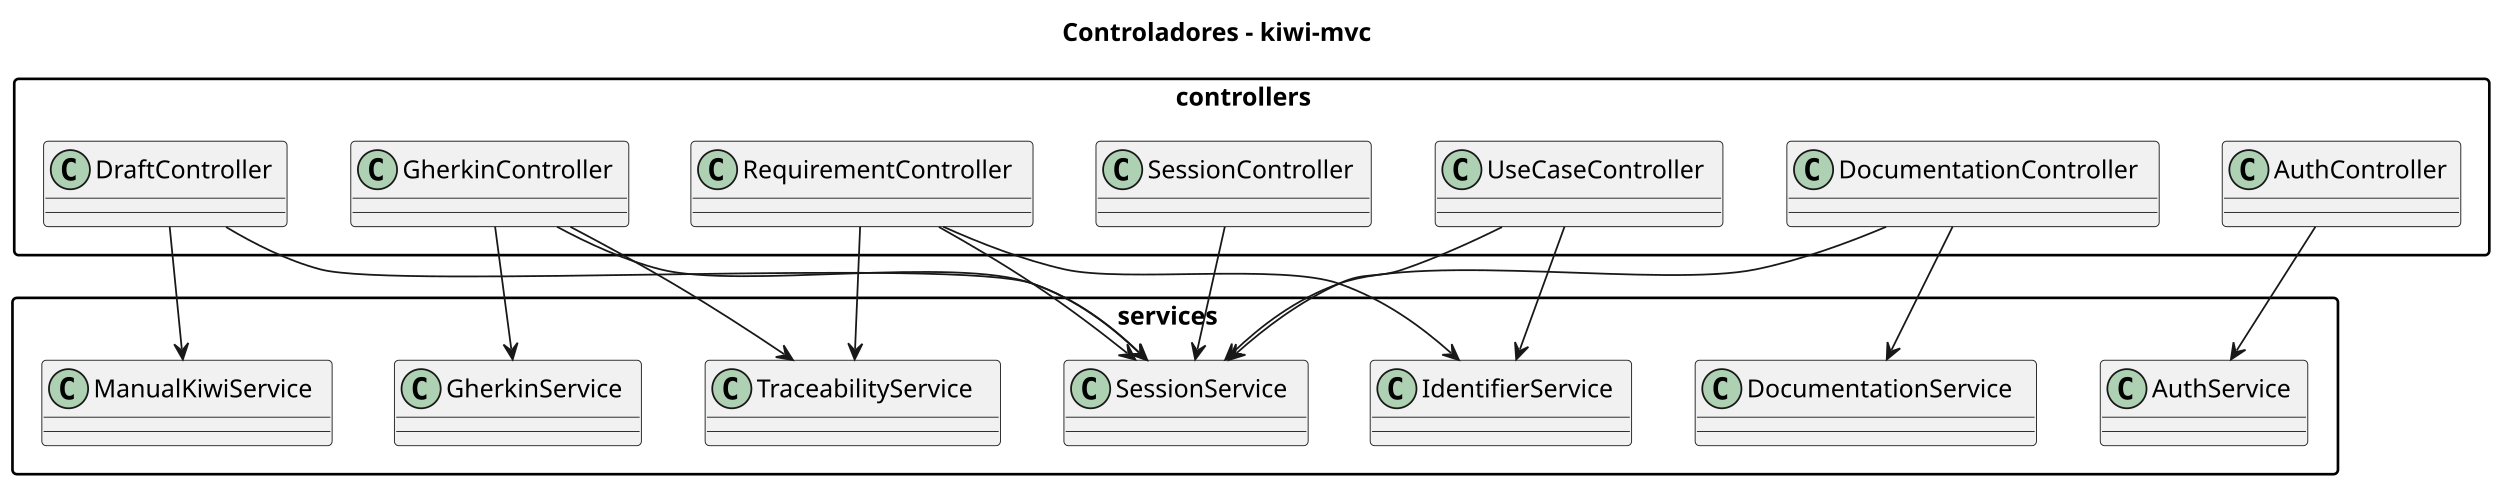
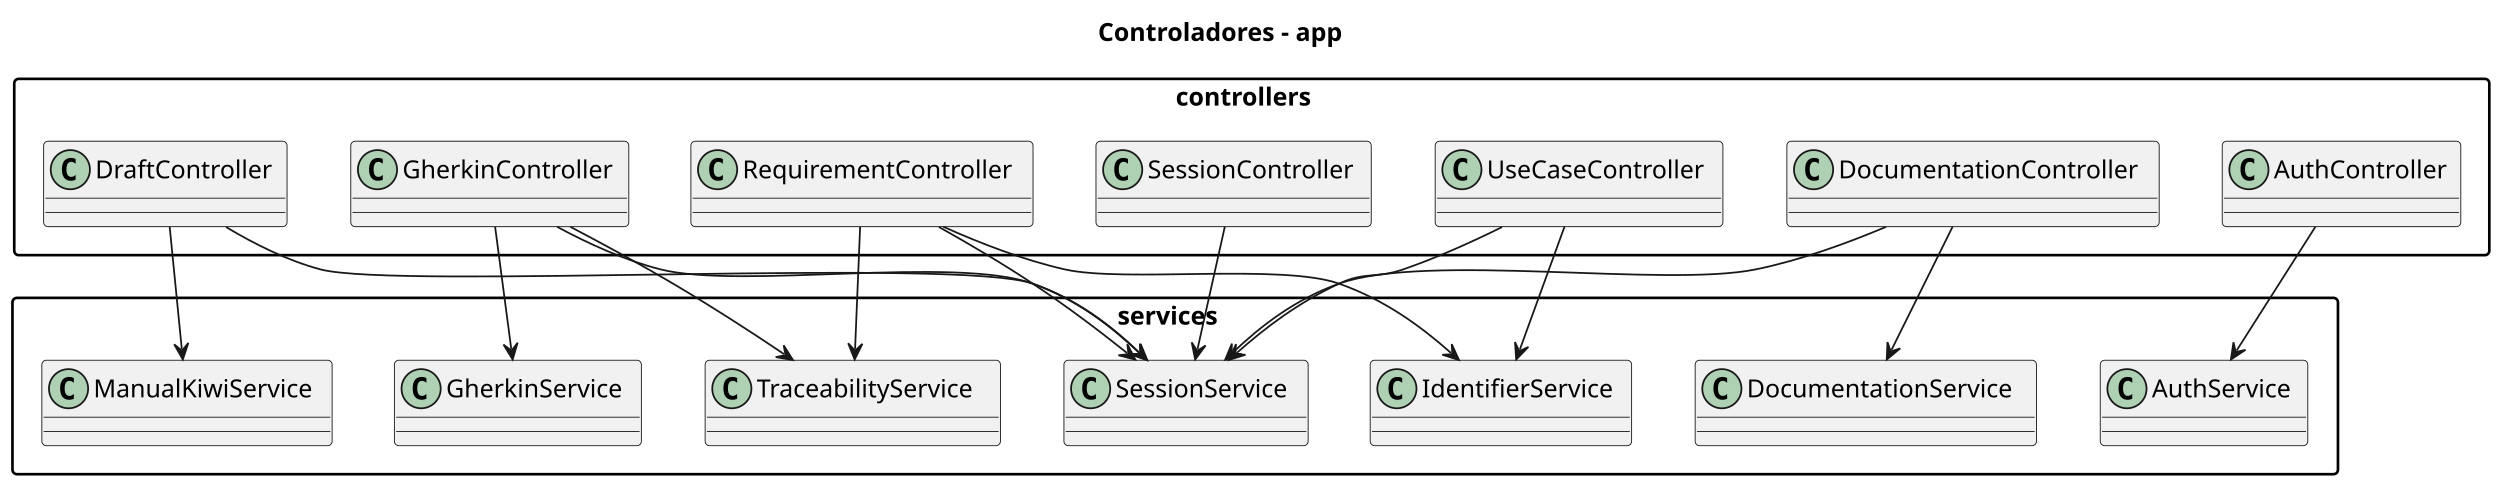
<svg xmlns="http://www.w3.org/2000/svg" contentStyleType="text/css" data-diagram-type="CLASS" height="272px" preserveAspectRatio="none" style="width:1404px;height:272px;background:#FFFFFF;" version="1.1" viewBox="0 0 1404 272" width="1404px" zoomAndPan="magnify">
  <defs />
  <g>
    <g class="title" data-source-line="5">
-       <text fill="#000000" font-family="sans-serif" font-size="14" font-weight="bold" lengthAdjust="spacing" textLength="196.916" x="596.542" y="22.995">Controladores - kiwi-mvc</text>
+       <text fill="#000000" font-family="sans-serif" font-size="14" font-weight="bold" lengthAdjust="spacing" textLength="156.741" x="616.629" y="22.995">Controladores - app</text>
    </g>
    <g class="cluster" data-entity="controllers" data-source-line="7" data-uid="ent0002" id="cluster_controllers">
      <rect fill="none" height="99" rx="2.5" ry="2.5" style="stroke:#000000;stroke-width:1.5;" width="1390" x="8" y="44.297" />
      <text fill="#000000" font-family="sans-serif" font-size="14" font-weight="bold" lengthAdjust="spacing" textLength="85.429" x="660.286" y="59.292">controllers</text>
    </g>
    <g class="cluster" data-entity="services" data-source-line="18" data-uid="ent0010" id="cluster_services">
      <rect fill="none" height="99" rx="2.5" ry="2.5" style="stroke:#000000;stroke-width:1.5;" width="1306" x="7" y="167.297" />
      <text fill="#000000" font-family="sans-serif" font-size="14" font-weight="bold" lengthAdjust="spacing" textLength="64.784" x="627.608" y="182.292">services</text>
    </g>
    <g class="entity" data-entity="AuthController" data-source-line="9" data-uid="ent0003" id="entity_AuthController">
      <rect fill="#F1F1F1" height="48" rx="2.5" ry="2.5" style="stroke:#181818;stroke-width:0.5;" width="133.985" x="1248" y="79.297" />
      <ellipse cx="1263" cy="95.297" fill="#ADD1B2" rx="11" ry="11" style="stroke:#181818;stroke-width:1;" />
      <path d="M1265.969,100.938 Q1265.391,101.234 1264.75,101.375 Q1264.109,101.531 1263.406,101.531 Q1260.906,101.531 1259.578,99.891 Q1258.266,98.234 1258.266,95.109 Q1258.266,91.984 1259.578,90.328 Q1260.906,88.672 1263.406,88.672 Q1264.109,88.672 1264.75,88.828 Q1265.406,88.984 1265.969,89.281 L1265.969,92 Q1265.344,91.422 1264.75,91.156 Q1264.156,90.875 1263.531,90.875 Q1262.188,90.875 1261.5,91.953 Q1260.812,93.016 1260.812,95.109 Q1260.812,97.203 1261.5,98.281 Q1262.188,99.344 1263.531,99.344 Q1264.156,99.344 1264.75,99.078 Q1265.344,98.797 1265.969,98.219 L1265.969,100.938 Z " fill="#000000" />
      <text fill="#000000" font-family="sans-serif" font-size="14" lengthAdjust="spacing" textLength="101.985" x="1277" y="100.144">AuthController</text>
      <line style="stroke:#181818;stroke-width:0.5;" x1="1249" x2="1380.985" y1="111.297" y2="111.297" />
      <line style="stroke:#181818;stroke-width:0.5;" x1="1249" x2="1380.985" y1="119.297" y2="119.297" />
    </g>
    <g class="entity" data-entity="SessionController" data-source-line="10" data-uid="ent0004" id="entity_SessionController">
      <rect fill="#F1F1F1" height="48" rx="2.5" ry="2.5" style="stroke:#181818;stroke-width:0.5;" width="154.589" x="615.5" y="79.297" />
      <ellipse cx="630.5" cy="95.297" fill="#ADD1B2" rx="11" ry="11" style="stroke:#181818;stroke-width:1;" />
      <path d="M633.469,100.938 Q632.891,101.234 632.25,101.375 Q631.609,101.531 630.906,101.531 Q628.406,101.531 627.078,99.891 Q625.766,98.234 625.766,95.109 Q625.766,91.984 627.078,90.328 Q628.406,88.672 630.906,88.672 Q631.609,88.672 632.25,88.828 Q632.906,88.984 633.469,89.281 L633.469,92 Q632.844,91.422 632.25,91.156 Q631.656,90.875 631.031,90.875 Q629.688,90.875 629,91.953 Q628.312,93.016 628.312,95.109 Q628.312,97.203 629,98.281 Q629.688,99.344 631.031,99.344 Q631.656,99.344 632.25,99.078 Q632.844,98.797 633.469,98.219 L633.469,100.938 Z " fill="#000000" />
      <text fill="#000000" font-family="sans-serif" font-size="14" lengthAdjust="spacing" textLength="122.589" x="644.5" y="100.144">SessionController</text>
      <line style="stroke:#181818;stroke-width:0.5;" x1="616.5" x2="769.089" y1="111.297" y2="111.297" />
      <line style="stroke:#181818;stroke-width:0.5;" x1="616.5" x2="769.089" y1="119.297" y2="119.297" />
    </g>
    <g class="entity" data-entity="DocumentationController" data-source-line="11" data-uid="ent0005" id="entity_DocumentationController">
      <rect fill="#F1F1F1" height="48" rx="2.5" ry="2.5" style="stroke:#181818;stroke-width:0.5;" width="209.099" x="1003.5" y="79.297" />
      <ellipse cx="1018.5" cy="95.297" fill="#ADD1B2" rx="11" ry="11" style="stroke:#181818;stroke-width:1;" />
      <path d="M1021.469,100.938 Q1020.891,101.234 1020.25,101.375 Q1019.609,101.531 1018.906,101.531 Q1016.406,101.531 1015.078,99.891 Q1013.766,98.234 1013.766,95.109 Q1013.766,91.984 1015.078,90.328 Q1016.406,88.672 1018.906,88.672 Q1019.609,88.672 1020.25,88.828 Q1020.906,88.984 1021.469,89.281 L1021.469,92 Q1020.844,91.422 1020.25,91.156 Q1019.656,90.875 1019.031,90.875 Q1017.688,90.875 1017,91.953 Q1016.312,93.016 1016.312,95.109 Q1016.312,97.203 1017,98.281 Q1017.688,99.344 1019.031,99.344 Q1019.656,99.344 1020.25,99.078 Q1020.844,98.797 1021.469,98.219 L1021.469,100.938 Z " fill="#000000" />
      <text fill="#000000" font-family="sans-serif" font-size="14" lengthAdjust="spacing" textLength="177.099" x="1032.5" y="100.144">DocumentationController</text>
      <line style="stroke:#181818;stroke-width:0.5;" x1="1004.5" x2="1211.599" y1="111.297" y2="111.297" />
      <line style="stroke:#181818;stroke-width:0.5;" x1="1004.5" x2="1211.599" y1="119.297" y2="119.297" />
    </g>
    <g class="entity" data-entity="UseCaseController" data-source-line="12" data-uid="ent0006" id="entity_UseCaseController">
      <rect fill="#F1F1F1" height="48" rx="2.5" ry="2.5" style="stroke:#181818;stroke-width:0.5;" width="161.589" x="806" y="79.297" />
      <ellipse cx="821" cy="95.297" fill="#ADD1B2" rx="11" ry="11" style="stroke:#181818;stroke-width:1;" />
      <path d="M823.969,100.938 Q823.391,101.234 822.75,101.375 Q822.109,101.531 821.406,101.531 Q818.906,101.531 817.578,99.891 Q816.266,98.234 816.266,95.109 Q816.266,91.984 817.578,90.328 Q818.906,88.672 821.406,88.672 Q822.109,88.672 822.75,88.828 Q823.406,88.984 823.969,89.281 L823.969,92 Q823.344,91.422 822.75,91.156 Q822.156,90.875 821.531,90.875 Q820.188,90.875 819.5,91.953 Q818.812,93.016 818.812,95.109 Q818.812,97.203 819.5,98.281 Q820.188,99.344 821.531,99.344 Q822.156,99.344 822.75,99.078 Q823.344,98.797 823.969,98.219 L823.969,100.938 Z " fill="#000000" />
      <text fill="#000000" font-family="sans-serif" font-size="14" lengthAdjust="spacing" textLength="129.589" x="835" y="100.144">UseCaseController</text>
      <line style="stroke:#181818;stroke-width:0.5;" x1="807" x2="966.589" y1="111.297" y2="111.297" />
      <line style="stroke:#181818;stroke-width:0.5;" x1="807" x2="966.589" y1="119.297" y2="119.297" />
    </g>
    <g class="entity" data-entity="RequirementController" data-source-line="13" data-uid="ent0007" id="entity_RequirementController">
      <rect fill="#F1F1F1" height="48" rx="2.5" ry="2.5" style="stroke:#181818;stroke-width:0.5;" width="192.145" x="388" y="79.297" />
      <ellipse cx="403" cy="95.297" fill="#ADD1B2" rx="11" ry="11" style="stroke:#181818;stroke-width:1;" />
      <path d="M405.969,100.938 Q405.391,101.234 404.75,101.375 Q404.109,101.531 403.406,101.531 Q400.906,101.531 399.578,99.891 Q398.266,98.234 398.266,95.109 Q398.266,91.984 399.578,90.328 Q400.906,88.672 403.406,88.672 Q404.109,88.672 404.75,88.828 Q405.406,88.984 405.969,89.281 L405.969,92 Q405.344,91.422 404.75,91.156 Q404.156,90.875 403.531,90.875 Q402.188,90.875 401.5,91.953 Q400.812,93.016 400.812,95.109 Q400.812,97.203 401.5,98.281 Q402.188,99.344 403.531,99.344 Q404.156,99.344 404.75,99.078 Q405.344,98.797 405.969,98.219 L405.969,100.938 Z " fill="#000000" />
      <text fill="#000000" font-family="sans-serif" font-size="14" lengthAdjust="spacing" textLength="160.145" x="417" y="100.144">RequirementController</text>
      <line style="stroke:#181818;stroke-width:0.5;" x1="389" x2="579.145" y1="111.297" y2="111.297" />
      <line style="stroke:#181818;stroke-width:0.5;" x1="389" x2="579.145" y1="119.297" y2="119.297" />
    </g>
    <g class="entity" data-entity="GherkinController" data-source-line="14" data-uid="ent0008" id="entity_GherkinController">
      <rect fill="#F1F1F1" height="48" rx="2.5" ry="2.5" style="stroke:#181818;stroke-width:0.5;" width="156.134" x="197" y="79.297" />
      <ellipse cx="212" cy="95.297" fill="#ADD1B2" rx="11" ry="11" style="stroke:#181818;stroke-width:1;" />
      <path d="M214.969,100.938 Q214.391,101.234 213.75,101.375 Q213.109,101.531 212.406,101.531 Q209.906,101.531 208.578,99.891 Q207.266,98.234 207.266,95.109 Q207.266,91.984 208.578,90.328 Q209.906,88.672 212.406,88.672 Q213.109,88.672 213.75,88.828 Q214.406,88.984 214.969,89.281 L214.969,92 Q214.344,91.422 213.75,91.156 Q213.156,90.875 212.531,90.875 Q211.188,90.875 210.5,91.953 Q209.812,93.016 209.812,95.109 Q209.812,97.203 210.5,98.281 Q211.188,99.344 212.531,99.344 Q213.156,99.344 213.75,99.078 Q214.344,98.797 214.969,98.219 L214.969,100.938 Z " fill="#000000" />
      <text fill="#000000" font-family="sans-serif" font-size="14" lengthAdjust="spacing" textLength="124.134" x="226" y="100.144">GherkinController</text>
      <line style="stroke:#181818;stroke-width:0.5;" x1="198" x2="352.134" y1="111.297" y2="111.297" />
      <line style="stroke:#181818;stroke-width:0.5;" x1="198" x2="352.134" y1="119.297" y2="119.297" />
    </g>
    <g class="entity" data-entity="DraftController" data-source-line="15" data-uid="ent0009" id="entity_DraftController">
      <rect fill="#F1F1F1" height="48" rx="2.5" ry="2.5" style="stroke:#181818;stroke-width:0.5;" width="136.706" x="24.5" y="79.297" />
      <ellipse cx="39.5" cy="95.297" fill="#ADD1B2" rx="11" ry="11" style="stroke:#181818;stroke-width:1;" />
      <path d="M42.469,100.938 Q41.891,101.234 41.25,101.375 Q40.609,101.531 39.906,101.531 Q37.406,101.531 36.078,99.891 Q34.766,98.234 34.766,95.109 Q34.766,91.984 36.078,90.328 Q37.406,88.672 39.906,88.672 Q40.609,88.672 41.25,88.828 Q41.906,88.984 42.469,89.281 L42.469,92 Q41.844,91.422 41.25,91.156 Q40.656,90.875 40.031,90.875 Q38.688,90.875 38,91.953 Q37.312,93.016 37.312,95.109 Q37.312,97.203 38,98.281 Q38.688,99.344 40.031,99.344 Q40.656,99.344 41.25,99.078 Q41.844,98.797 42.469,98.219 L42.469,100.938 Z " fill="#000000" />
      <text fill="#000000" font-family="sans-serif" font-size="14" lengthAdjust="spacing" textLength="104.706" x="53.5" y="100.144">DraftController</text>
      <line style="stroke:#181818;stroke-width:0.5;" x1="25.5" x2="160.206" y1="111.297" y2="111.297" />
      <line style="stroke:#181818;stroke-width:0.5;" x1="25.5" x2="160.206" y1="119.297" y2="119.297" />
    </g>
    <g class="entity" data-entity="AuthService" data-source-line="20" data-uid="ent0011" id="entity_AuthService">
      <rect fill="#F1F1F1" height="48" rx="2.5" ry="2.5" style="stroke:#181818;stroke-width:0.5;" width="116.554" x="1179.5" y="202.297" />
      <ellipse cx="1194.5" cy="218.297" fill="#ADD1B2" rx="11" ry="11" style="stroke:#181818;stroke-width:1;" />
      <path d="M1197.469,223.938 Q1196.891,224.234 1196.25,224.375 Q1195.609,224.531 1194.906,224.531 Q1192.406,224.531 1191.078,222.891 Q1189.766,221.234 1189.766,218.109 Q1189.766,214.984 1191.078,213.328 Q1192.406,211.672 1194.906,211.672 Q1195.609,211.672 1196.25,211.828 Q1196.906,211.984 1197.469,212.281 L1197.469,215 Q1196.844,214.422 1196.25,214.156 Q1195.656,213.875 1195.031,213.875 Q1193.688,213.875 1193,214.953 Q1192.312,216.016 1192.312,218.109 Q1192.312,220.203 1193,221.281 Q1193.688,222.344 1195.031,222.344 Q1195.656,222.344 1196.25,222.078 Q1196.844,221.797 1197.469,221.219 L1197.469,223.938 Z " fill="#000000" />
      <text fill="#000000" font-family="sans-serif" font-size="14" lengthAdjust="spacing" textLength="84.554" x="1208.5" y="223.144">AuthService</text>
      <line style="stroke:#181818;stroke-width:0.5;" x1="1180.5" x2="1295.054" y1="234.297" y2="234.297" />
      <line style="stroke:#181818;stroke-width:0.5;" x1="1180.5" x2="1295.054" y1="242.297" y2="242.297" />
    </g>
    <g class="entity" data-entity="SessionService" data-source-line="21" data-uid="ent0012" id="entity_SessionService">
      <rect fill="#F1F1F1" height="48" rx="2.5" ry="2.5" style="stroke:#181818;stroke-width:0.5;" width="137.157" x="597.5" y="202.297" />
      <ellipse cx="612.5" cy="218.297" fill="#ADD1B2" rx="11" ry="11" style="stroke:#181818;stroke-width:1;" />
      <path d="M615.469,223.938 Q614.891,224.234 614.25,224.375 Q613.609,224.531 612.906,224.531 Q610.406,224.531 609.078,222.891 Q607.766,221.234 607.766,218.109 Q607.766,214.984 609.078,213.328 Q610.406,211.672 612.906,211.672 Q613.609,211.672 614.25,211.828 Q614.906,211.984 615.469,212.281 L615.469,215 Q614.844,214.422 614.25,214.156 Q613.656,213.875 613.031,213.875 Q611.688,213.875 611,214.953 Q610.312,216.016 610.312,218.109 Q610.312,220.203 611,221.281 Q611.688,222.344 613.031,222.344 Q613.656,222.344 614.25,222.078 Q614.844,221.797 615.469,221.219 L615.469,223.938 Z " fill="#000000" />
      <text fill="#000000" font-family="sans-serif" font-size="14" lengthAdjust="spacing" textLength="105.157" x="626.5" y="223.144">SessionService</text>
      <line style="stroke:#181818;stroke-width:0.5;" x1="598.5" x2="733.657" y1="234.297" y2="234.297" />
      <line style="stroke:#181818;stroke-width:0.5;" x1="598.5" x2="733.657" y1="242.297" y2="242.297" />
    </g>
    <g class="entity" data-entity="DocumentationService" data-source-line="22" data-uid="ent0013" id="entity_DocumentationService">
      <rect fill="#F1F1F1" height="48" rx="2.5" ry="2.5" style="stroke:#181818;stroke-width:0.5;" width="191.667" x="952" y="202.297" />
      <ellipse cx="967" cy="218.297" fill="#ADD1B2" rx="11" ry="11" style="stroke:#181818;stroke-width:1;" />
      <path d="M969.969,223.938 Q969.391,224.234 968.75,224.375 Q968.109,224.531 967.406,224.531 Q964.906,224.531 963.578,222.891 Q962.266,221.234 962.266,218.109 Q962.266,214.984 963.578,213.328 Q964.906,211.672 967.406,211.672 Q968.109,211.672 968.75,211.828 Q969.406,211.984 969.969,212.281 L969.969,215 Q969.344,214.422 968.75,214.156 Q968.156,213.875 967.531,213.875 Q966.188,213.875 965.5,214.953 Q964.812,216.016 964.812,218.109 Q964.812,220.203 965.5,221.281 Q966.188,222.344 967.531,222.344 Q968.156,222.344 968.75,222.078 Q969.344,221.797 969.969,221.219 L969.969,223.938 Z " fill="#000000" />
      <text fill="#000000" font-family="sans-serif" font-size="14" lengthAdjust="spacing" textLength="159.667" x="981" y="223.144">DocumentationService</text>
      <line style="stroke:#181818;stroke-width:0.5;" x1="953" x2="1142.667" y1="234.297" y2="234.297" />
      <line style="stroke:#181818;stroke-width:0.5;" x1="953" x2="1142.667" y1="242.297" y2="242.297" />
    </g>
    <g class="entity" data-entity="GherkinService" data-source-line="23" data-uid="ent0014" id="entity_GherkinService">
      <rect fill="#F1F1F1" height="48" rx="2.5" ry="2.5" style="stroke:#181818;stroke-width:0.5;" width="138.702" x="221.5" y="202.297" />
      <ellipse cx="236.5" cy="218.297" fill="#ADD1B2" rx="11" ry="11" style="stroke:#181818;stroke-width:1;" />
      <path d="M239.469,223.938 Q238.891,224.234 238.25,224.375 Q237.609,224.531 236.906,224.531 Q234.406,224.531 233.078,222.891 Q231.766,221.234 231.766,218.109 Q231.766,214.984 233.078,213.328 Q234.406,211.672 236.906,211.672 Q237.609,211.672 238.25,211.828 Q238.906,211.984 239.469,212.281 L239.469,215 Q238.844,214.422 238.25,214.156 Q237.656,213.875 237.031,213.875 Q235.688,213.875 235,214.953 Q234.312,216.016 234.312,218.109 Q234.312,220.203 235,221.281 Q235.688,222.344 237.031,222.344 Q237.656,222.344 238.25,222.078 Q238.844,221.797 239.469,221.219 L239.469,223.938 Z " fill="#000000" />
      <text fill="#000000" font-family="sans-serif" font-size="14" lengthAdjust="spacing" textLength="106.702" x="250.5" y="223.144">GherkinService</text>
      <line style="stroke:#181818;stroke-width:0.5;" x1="222.5" x2="359.202" y1="234.297" y2="234.297" />
      <line style="stroke:#181818;stroke-width:0.5;" x1="222.5" x2="359.202" y1="242.297" y2="242.297" />
    </g>
    <g class="entity" data-entity="IdentifierService" data-source-line="24" data-uid="ent0015" id="entity_IdentifierService">
      <rect fill="#F1F1F1" height="48" rx="2.5" ry="2.5" style="stroke:#181818;stroke-width:0.5;" width="146.81" x="769.5" y="202.297" />
      <ellipse cx="784.5" cy="218.297" fill="#ADD1B2" rx="11" ry="11" style="stroke:#181818;stroke-width:1;" />
      <path d="M787.469,223.938 Q786.891,224.234 786.25,224.375 Q785.609,224.531 784.906,224.531 Q782.406,224.531 781.078,222.891 Q779.766,221.234 779.766,218.109 Q779.766,214.984 781.078,213.328 Q782.406,211.672 784.906,211.672 Q785.609,211.672 786.25,211.828 Q786.906,211.984 787.469,212.281 L787.469,215 Q786.844,214.422 786.25,214.156 Q785.656,213.875 785.031,213.875 Q783.688,213.875 783,214.953 Q782.312,216.016 782.312,218.109 Q782.312,220.203 783,221.281 Q783.688,222.344 785.031,222.344 Q785.656,222.344 786.25,222.078 Q786.844,221.797 787.469,221.219 L787.469,223.938 Z " fill="#000000" />
      <text fill="#000000" font-family="sans-serif" font-size="14" lengthAdjust="spacing" textLength="114.81" x="798.5" y="223.144">IdentifierService</text>
      <line style="stroke:#181818;stroke-width:0.5;" x1="770.5" x2="915.31" y1="234.297" y2="234.297" />
      <line style="stroke:#181818;stroke-width:0.5;" x1="770.5" x2="915.31" y1="242.297" y2="242.297" />
    </g>
    <g class="entity" data-entity="TraceabilityService" data-source-line="25" data-uid="ent0016" id="entity_TraceabilityService">
      <rect fill="#F1F1F1" height="48" rx="2.5" ry="2.5" style="stroke:#181818;stroke-width:0.5;" width="165.848" x="396" y="202.297" />
      <ellipse cx="411" cy="218.297" fill="#ADD1B2" rx="11" ry="11" style="stroke:#181818;stroke-width:1;" />
      <path d="M413.969,223.938 Q413.391,224.234 412.75,224.375 Q412.109,224.531 411.406,224.531 Q408.906,224.531 407.578,222.891 Q406.266,221.234 406.266,218.109 Q406.266,214.984 407.578,213.328 Q408.906,211.672 411.406,211.672 Q412.109,211.672 412.75,211.828 Q413.406,211.984 413.969,212.281 L413.969,215 Q413.344,214.422 412.75,214.156 Q412.156,213.875 411.531,213.875 Q410.188,213.875 409.5,214.953 Q408.812,216.016 408.812,218.109 Q408.812,220.203 409.5,221.281 Q410.188,222.344 411.531,222.344 Q412.156,222.344 412.75,222.078 Q413.344,221.797 413.969,221.219 L413.969,223.938 Z " fill="#000000" />
      <text fill="#000000" font-family="sans-serif" font-size="14" lengthAdjust="spacing" textLength="133.848" x="425" y="223.144">TraceabilityService</text>
      <line style="stroke:#181818;stroke-width:0.5;" x1="397" x2="560.848" y1="234.297" y2="234.297" />
      <line style="stroke:#181818;stroke-width:0.5;" x1="397" x2="560.848" y1="242.297" y2="242.297" />
    </g>
    <g class="entity" data-entity="ManualKiwiService" data-source-line="26" data-uid="ent0017" id="entity_ManualKiwiService">
      <rect fill="#F1F1F1" height="48" rx="2.5" ry="2.5" style="stroke:#181818;stroke-width:0.5;" width="163.024" x="23.5" y="202.297" />
      <ellipse cx="38.5" cy="218.297" fill="#ADD1B2" rx="11" ry="11" style="stroke:#181818;stroke-width:1;" />
      <path d="M41.469,223.938 Q40.891,224.234 40.25,224.375 Q39.609,224.531 38.906,224.531 Q36.406,224.531 35.078,222.891 Q33.766,221.234 33.766,218.109 Q33.766,214.984 35.078,213.328 Q36.406,211.672 38.906,211.672 Q39.609,211.672 40.25,211.828 Q40.906,211.984 41.469,212.281 L41.469,215 Q40.844,214.422 40.25,214.156 Q39.656,213.875 39.031,213.875 Q37.688,213.875 37,214.953 Q36.312,216.016 36.312,218.109 Q36.312,220.203 37,221.281 Q37.688,222.344 39.031,222.344 Q39.656,222.344 40.25,222.078 Q40.844,221.797 41.469,221.219 L41.469,223.938 Z " fill="#000000" />
      <text fill="#000000" font-family="sans-serif" font-size="14" lengthAdjust="spacing" textLength="131.024" x="52.5" y="223.144">ManualKiwiService</text>
      <line style="stroke:#181818;stroke-width:0.5;" x1="24.5" x2="185.524" y1="234.297" y2="234.297" />
      <line style="stroke:#181818;stroke-width:0.5;" x1="24.5" x2="185.524" y1="242.297" y2="242.297" />
    </g>
    <g class="link" data-entity-1="AuthController" data-entity-2="AuthService" data-source-line="29" data-uid="lnk18" id="link_AuthController_AuthService">
      <path codeLine="29" d="M1300.34,127.337 C1286.72,148.737 1269.771,175.365 1256.091,196.865" fill="none" id="AuthController-to-AuthService" style="stroke:#181818;stroke-width:1;" />
      <polygon fill="#181818" points="1252.87,201.927,1261.076,196.481,1255.554,197.708,1254.327,192.186,1252.87,201.927" style="stroke:#181818;stroke-width:1;" />
    </g>
    <g class="link" data-entity-1="SessionController" data-entity-2="SessionService" data-source-line="31" data-uid="lnk19" id="link_SessionController_SessionService">
      <path codeLine="31" d="M687.86,127.337 C683.08,148.737 677.317,174.571 672.517,196.071" fill="none" id="SessionController-to-SessionService" style="stroke:#181818;stroke-width:1;" />
      <polygon fill="#181818" points="671.21,201.927,677.075,194.015,672.299,197.047,669.267,192.272,671.21,201.927" style="stroke:#181818;stroke-width:1;" />
    </g>
    <g class="link" data-entity-1="DocumentationController" data-entity-2="DocumentationService" data-source-line="33" data-uid="lnk20" id="link_DocumentationController_DocumentationService">
      <path codeLine="33" d="M1096.57,127.337 C1085.96,148.737 1072.915,175.051 1062.255,196.551" fill="none" id="DocumentationController-to-DocumentationService" style="stroke:#181818;stroke-width:1;" />
      <polygon fill="#181818" points="1059.59,201.927,1067.172,195.64,1061.811,197.447,1060.004,192.087,1059.59,201.927" style="stroke:#181818;stroke-width:1;" />
    </g>
    <g class="link" data-entity-1="DocumentationController" data-entity-2="SessionService" data-source-line="34" data-uid="lnk21" id="link_DocumentationController_SessionService">
      <path codeLine="34" d="M1059.27,127.367 C1037.38,136.597 1010.91,146.227 986,151.297 C935.02,161.687 800.98,141.727 752,159.297 C727.38,168.127 708.496,182.701 692.396,197.951" fill="none" id="DocumentationController-to-SessionService" style="stroke:#181818;stroke-width:1;" />
      <polygon fill="#181818" points="688.04,202.077,697.325,198.792,691.67,198.638,691.823,192.984,688.04,202.077" style="stroke:#181818;stroke-width:1;" />
    </g>
    <g class="link" data-entity-1="UseCaseController" data-entity-2="SessionService" data-source-line="36" data-uid="lnk22" id="link_UseCaseController_SessionService">
      <path codeLine="36" d="M843.53,127.527 C826.56,135.907 806.71,144.867 788,151.297 C772.5,156.627 766.85,152.367 752,159.297 C728.98,170.037 710.813,183.83 694.543,198.23" fill="none" id="UseCaseController-to-SessionService" style="stroke:#181818;stroke-width:1;" />
      <polygon fill="#181818" points="690.05,202.207,699.441,199.237,693.794,198.893,694.138,193.247,690.05,202.207" style="stroke:#181818;stroke-width:1;" />
    </g>
    <g class="link" data-entity-1="UseCaseController" data-entity-2="IdentifierService" data-source-line="37" data-uid="lnk23" id="link_UseCaseController_IdentifierService">
      <path codeLine="37" d="M878.62,127.337 C870.84,148.737 861.371,174.788 853.551,196.288" fill="none" id="UseCaseController-to-IdentifierService" style="stroke:#181818;stroke-width:1;" />
      <polygon fill="#181818" points="851.5,201.927,858.335,194.836,853.209,197.228,850.817,192.102,851.5,201.927" style="stroke:#181818;stroke-width:1;" />
    </g>
    <g class="link" data-entity-1="RequirementController" data-entity-2="SessionService" data-source-line="39" data-uid="lnk24" id="link_RequirementController_SessionService">
      <path codeLine="39" d="M527.28,127.467 C544.05,136.857 563.21,148.117 580,159.297 C599.9,172.547 616.53,185.145 632.96,198.255" fill="none" id="RequirementController-to-SessionService" style="stroke:#181818;stroke-width:1;" />
      <polygon fill="#181818" points="637.65,201.997,633.11,193.257,633.742,198.878,628.12,199.51,637.65,201.997" style="stroke:#181818;stroke-width:1;" />
    </g>
    <g class="link" data-entity-1="RequirementController" data-entity-2="IdentifierService" data-source-line="40" data-uid="lnk25" id="link_RequirementController_IdentifierService">
      <path codeLine="40" d="M529.7,127.307 C550.09,136.457 574.71,146.057 598,151.297 C631.43,158.827 719.69,147.877 752,159.297 C777.58,168.337 797.716,183.041 814.886,198.231" fill="none" id="RequirementController-to-IdentifierService" style="stroke:#181818;stroke-width:1;" />
      <polygon fill="#181818" points="819.38,202.207,815.29,193.248,815.635,198.894,809.989,199.239,819.38,202.207" style="stroke:#181818;stroke-width:1;" />
    </g>
    <g class="link" data-entity-1="RequirementController" data-entity-2="TraceabilityService" data-source-line="41" data-uid="lnk26" id="link_RequirementController_TraceabilityService">
      <path codeLine="41" d="M483.05,127.337 C482.16,148.737 481.095,174.432 480.215,195.932" fill="none" id="RequirementController-to-TraceabilityService" style="stroke:#181818;stroke-width:1;" />
      <polygon fill="#181818" points="479.97,201.927,484.335,193.098,480.175,196.931,476.341,192.771,479.97,201.927" style="stroke:#181818;stroke-width:1;" />
    </g>
    <g class="link" data-entity-1="GherkinController" data-entity-2="GherkinService" data-source-line="43" data-uid="lnk27" id="link_GherkinController_GherkinService">
      <path codeLine="43" d="M278.05,127.337 C280.88,148.737 284.284,174.478 287.124,195.978" fill="none" id="GherkinController-to-GherkinService" style="stroke:#181818;stroke-width:1;" />
      <polygon fill="#181818" points="287.91,201.927,290.697,192.481,287.255,196.97,282.766,193.528,287.91,201.927" style="stroke:#181818;stroke-width:1;" />
    </g>
    <g class="link" data-entity-1="GherkinController" data-entity-2="SessionService" data-source-line="44" data-uid="lnk28" id="link_GherkinController_SessionService">
      <path codeLine="44" d="M312.82,127.357 C329.95,136.587 350.85,146.217 371,151.297 C416.07,162.647 536.28,143.517 580,159.297 C604.61,168.177 623.491,182.754 639.591,197.984" fill="none" id="GherkinController-to-SessionService" style="stroke:#181818;stroke-width:1;" />
      <polygon fill="#181818" points="643.95,202.107,640.161,193.016,640.318,198.671,634.663,198.828,643.95,202.107" style="stroke:#181818;stroke-width:1;" />
    </g>
    <g class="link" data-entity-1="GherkinController" data-entity-2="TraceabilityService" data-source-line="45" data-uid="lnk29" id="link_GherkinController_TraceabilityService">
      <path codeLine="45" d="M320.35,127.407 C338.48,136.927 359.42,148.297 378,159.297 C400.89,172.847 420.95,185.851 440.36,198.891" fill="none" id="GherkinController-to-TraceabilityService" style="stroke:#181818;stroke-width:1;" />
      <polygon fill="#181818" points="445.34,202.237,440.1,193.898,441.19,199.449,435.639,200.538,445.34,202.237" style="stroke:#181818;stroke-width:1;" />
    </g>
    <g class="link" data-entity-1="DraftController" data-entity-2="SessionService" data-source-line="47" data-uid="lnk30" id="link_DraftController_SessionService">
      <path codeLine="47" d="M126.97,127.527 C142.43,136.787 161.41,146.397 180,151.297 C222.99,162.627 538.05,144.587 580,159.297 C604.86,168.017 623.91,182.794 640,198.154" fill="none" id="DraftController-to-SessionService" style="stroke:#181818;stroke-width:1;" />
      <polygon fill="#181818" points="644.34,202.297,640.592,193.189,640.723,198.844,635.068,198.976,644.34,202.297" style="stroke:#181818;stroke-width:1;" />
    </g>
    <g class="link" data-entity-1="DraftController" data-entity-2="ManualKiwiService" data-source-line="48" data-uid="lnk31" id="link_DraftController_ManualKiwiService">
      <path codeLine="48" d="M95.29,127.337 C97.41,148.737 99.959,174.456 102.088,195.956" fill="none" id="DraftController-to-ManualKiwiService" style="stroke:#181818;stroke-width:1;" />
      <polygon fill="#181818" points="102.68,201.927,105.773,192.576,102.187,196.951,97.812,193.365,102.68,201.927" style="stroke:#181818;stroke-width:1;" />
    </g>
  </g>
</svg>
